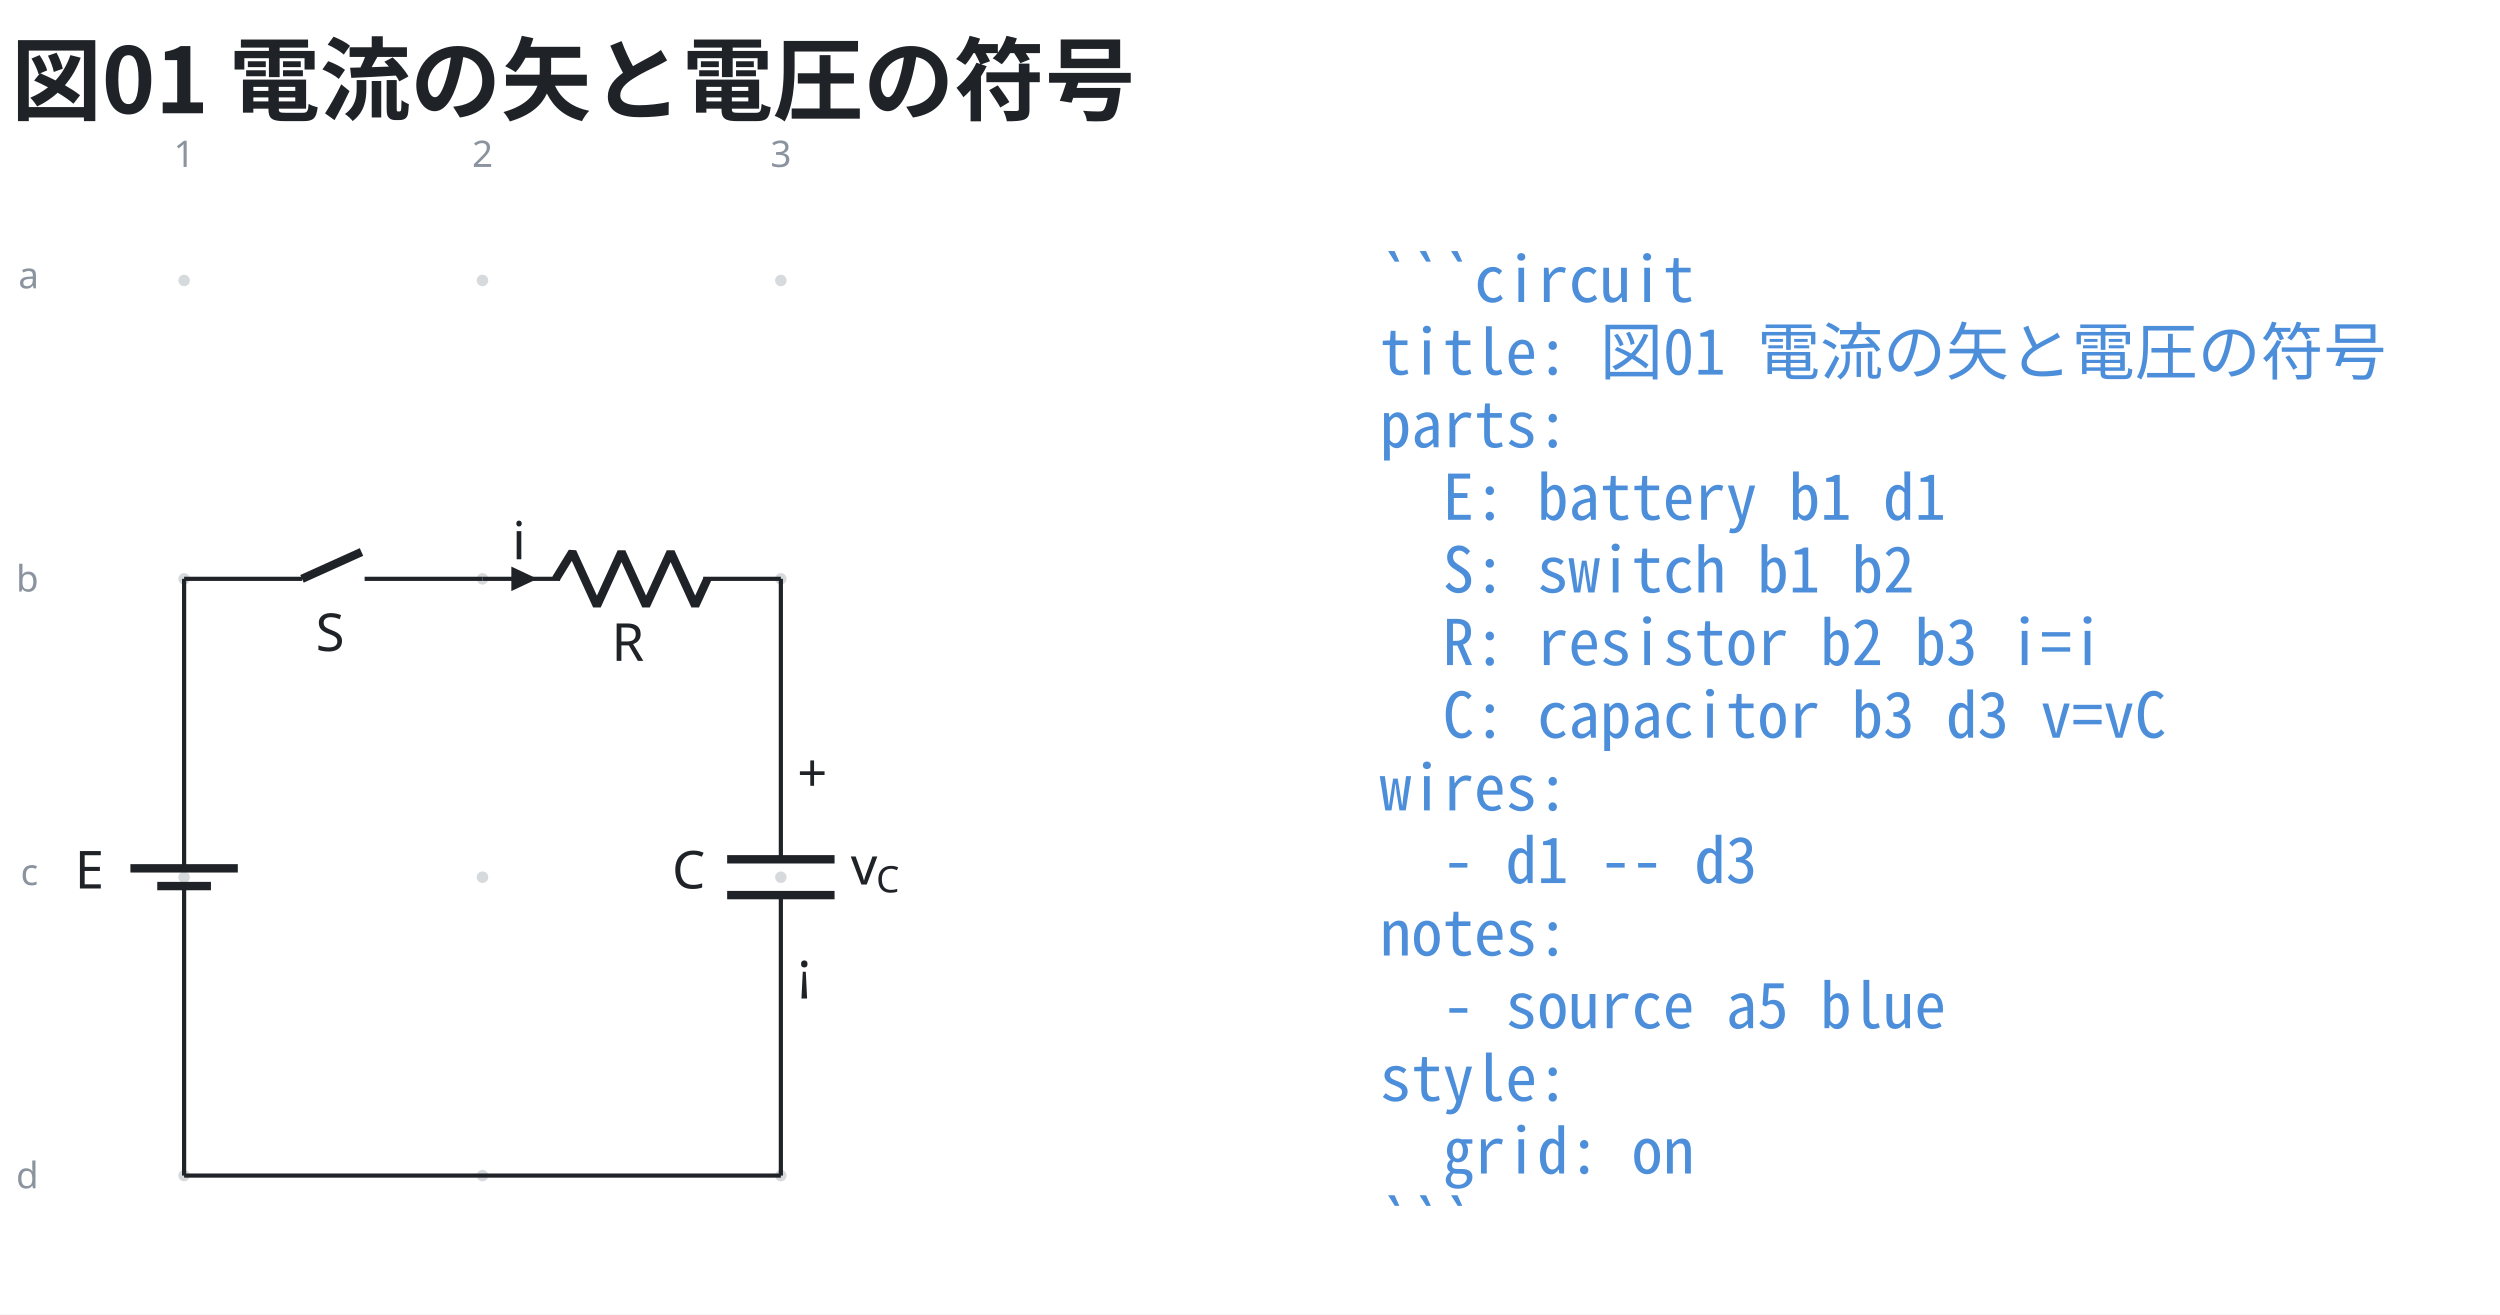
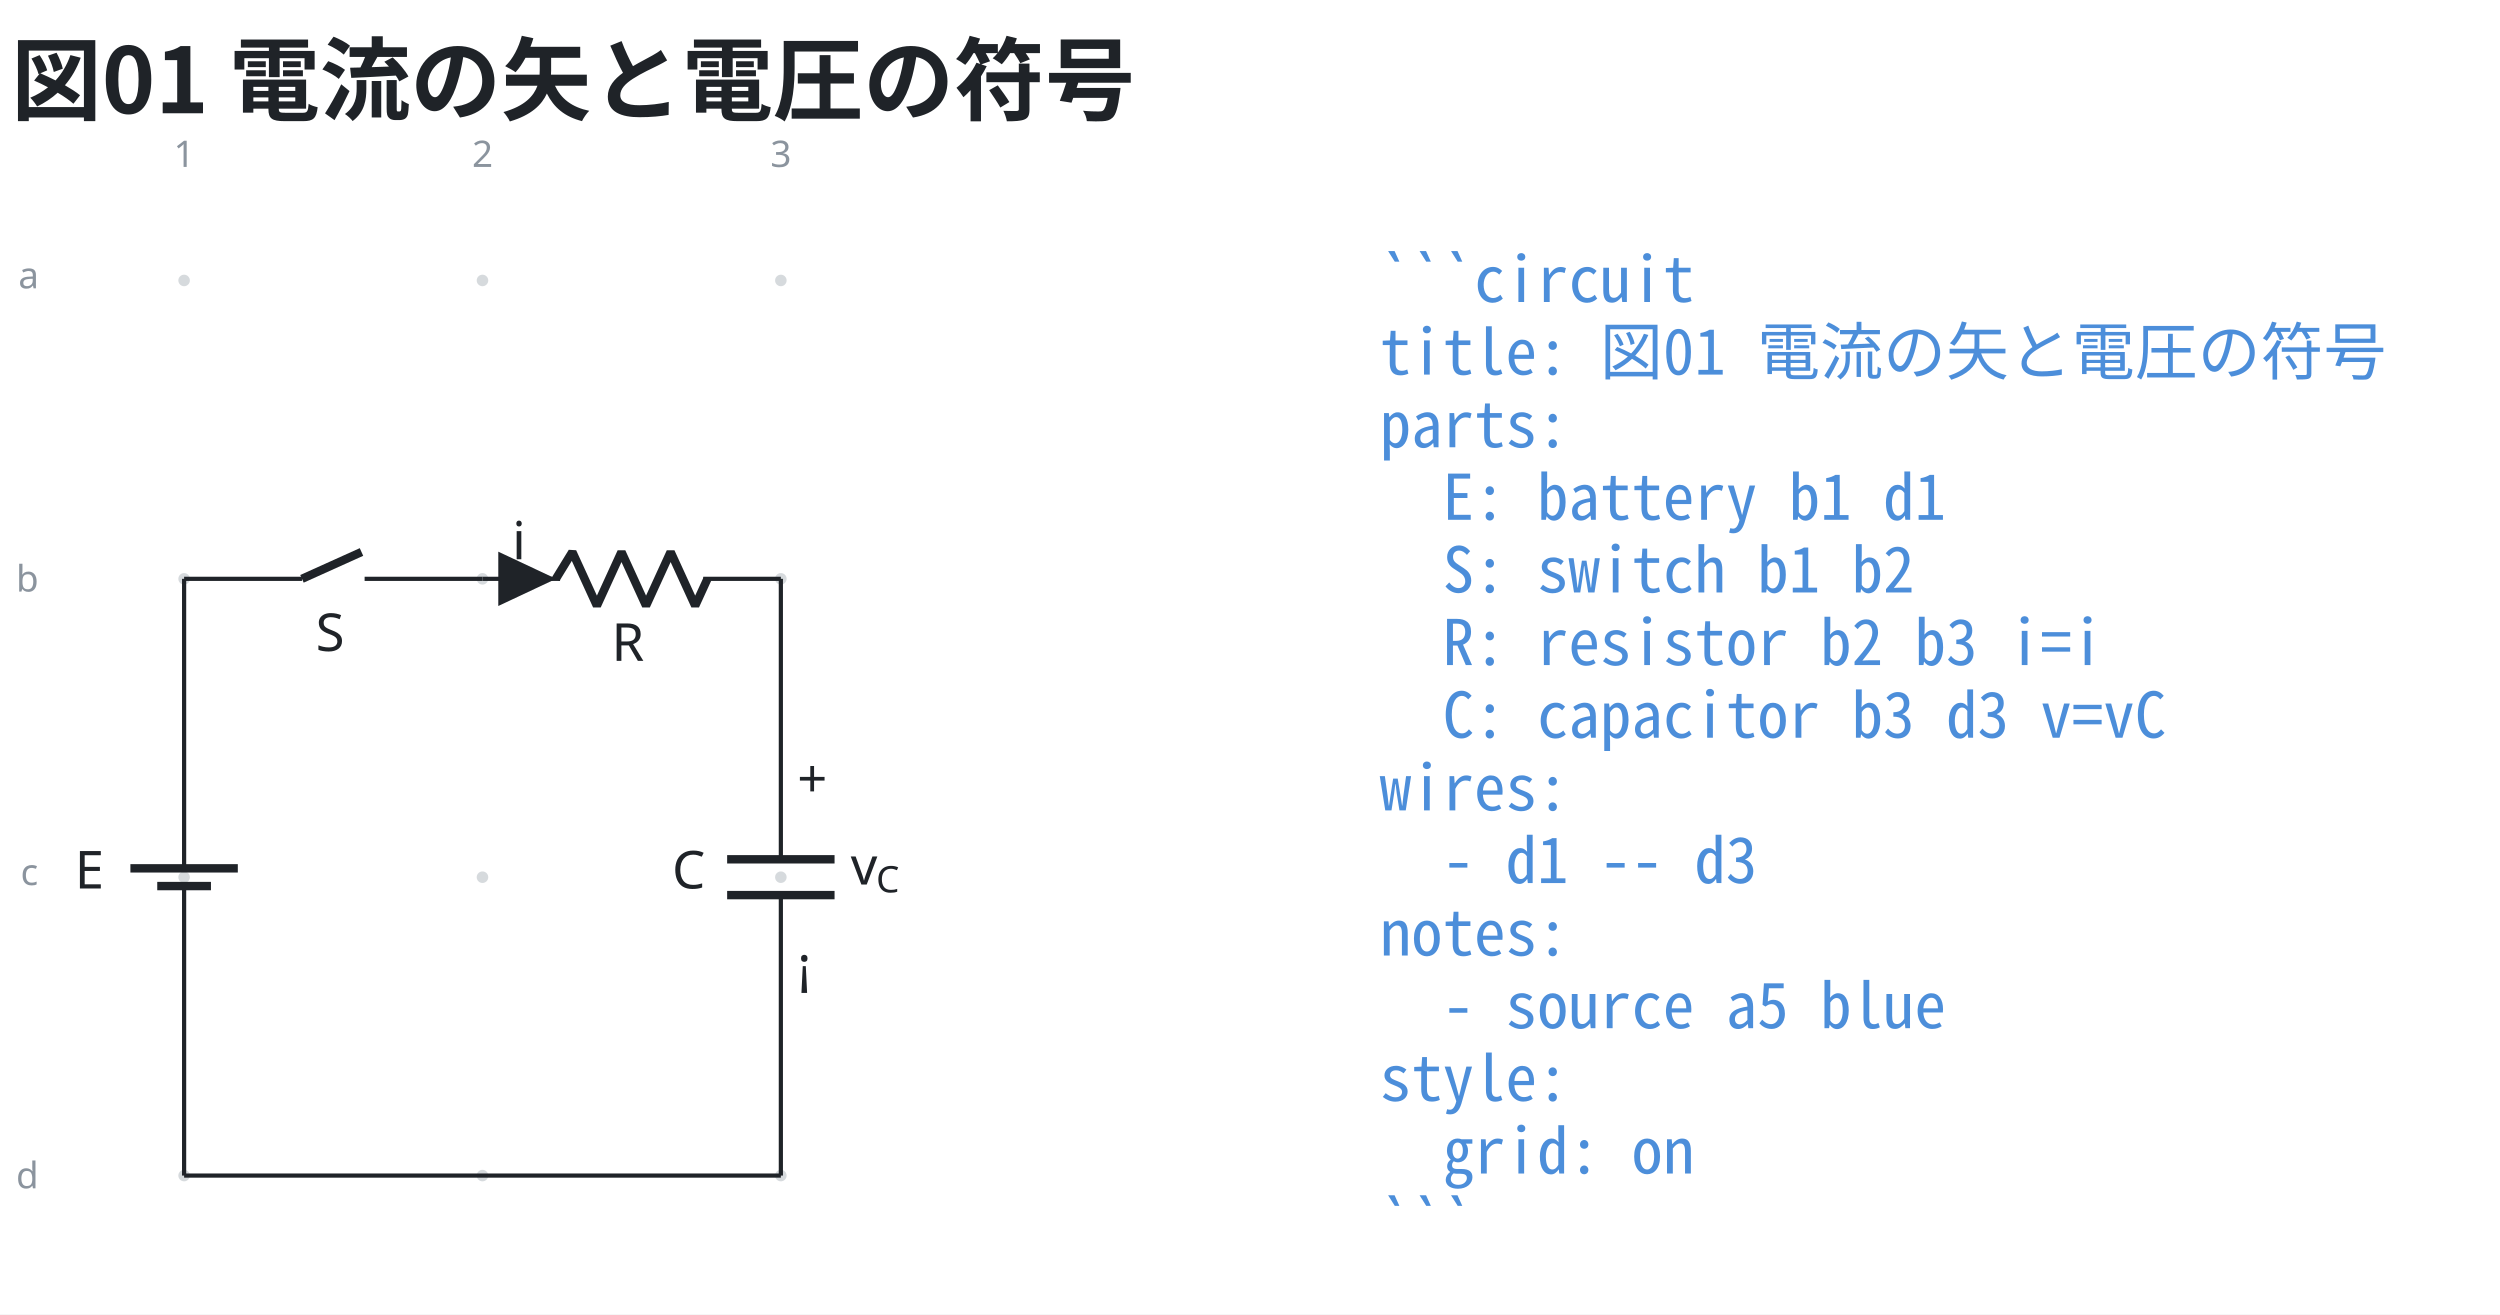
<svg xmlns="http://www.w3.org/2000/svg" data-figure-paper="#ffffff" data-circuit-fence="0.10.0" fill="#1f2328" width="635.732" height="334.241" viewBox="-72 -72 476.799 250.68">
  <rect x="-72" y="-72" width="476.799" height="250.68" fill="#ffffff" />
  <g stroke="#1f2328" stroke-miterlimit="10" stroke-width=".8">
    <path fill="#8b949e" fill-opacity=".35" stroke="none" stroke-opacity=".35" d="M-35.787-18.511a1.1 1.1 0 1 0-2.2 0 1.1 1.1 0 0 0 2.2 0M-35.787 38.394a1.1 1.1 0 1 0-2.2 0 1.1 1.1 0 0 0 2.2 0M-35.787 95.3a1.1 1.1 0 1 0-2.2 0 1.1 1.1 0 0 0 2.2 0M-35.787 152.205a1.1 1.1 0 1 0-2.2 0 1.1 1.1 0 0 0 2.2 0M21.118-18.511a1.1 1.1 0 1 0-2.2 0 1.1 1.1 0 0 0 2.2 0M21.118 38.394a1.1 1.1 0 1 0-2.2 0 1.1 1.1 0 0 0 2.2 0M21.118 95.3a1.1 1.1 0 1 0-2.2 0 1.1 1.1 0 0 0 2.2 0M21.118 152.205a1.1 1.1 0 1 0-2.2 0 1.1 1.1 0 0 0 2.2 0M78.024-18.511a1.1 1.1 0 1 0-2.2 0 1.1 1.1 0 0 0 2.2 0M78.024 38.394a1.1 1.1 0 1 0-2.2 0 1.1 1.1 0 0 0 2.2 0M78.024 95.3a1.1 1.1 0 1 0-2.2 0 1.1 1.1 0 0 0 2.2 0M78.024 152.205a1.1 1.1 0 1 0-2.2 0 1.1 1.1 0 0 0 2.2 0m-1.1 0" />
    <g fill="#8b949e" stroke="#8b949e">
      <text x="-36.887" y="-18.511" fill="#8b949e" stroke="none" font-family="cmr7" font-size="7" transform="translate(-1.993 -21.645)">1</text>
    </g>
    <g fill="#8b949e" stroke="#8b949e">
      <text x="-36.887" y="-18.511" fill="#8b949e" stroke="none" font-family="cmr7" font-size="7" transform="translate(54.912 -21.645)">2</text>
    </g>
    <g fill="#8b949e" stroke="#8b949e">
      <text x="-36.887" y="-18.511" fill="#8b949e" stroke="none" font-family="cmr7" font-size="7" transform="translate(111.818 -21.645)">3</text>
    </g>
    <g fill="#8b949e" stroke="#8b949e">
      <text x="-36.887" y="-18.511" fill="#8b949e" stroke="none" font-family="cmr7" font-size="7" transform="translate(-31.62 1.507)">a</text>
    </g>
    <g fill="#8b949e" stroke="#8b949e">
      <text x="-36.887" y="-18.511" fill="#8b949e" stroke="none" font-family="cmr7" font-size="7" transform="translate(-32.05 59.336)">b</text>
    </g>
    <g fill="#8b949e" stroke="#8b949e">
      <text x="-36.887" y="-18.511" fill="#8b949e" stroke="none" font-family="cmr7" font-size="7" transform="translate(-31.189 115.318)">c</text>
    </g>
    <g fill="#8b949e" stroke="#8b949e">
      <text x="-36.887" y="-18.511" fill="#8b949e" stroke="none" font-family="cmr7" font-size="7" transform="translate(-32.05 173.147)">d</text>
    </g>
    <path fill="none" d="M-36.887 38.394v.4m0-.4v51.784m0 10.243v51.784m0-.4v.4M-36.887 96.99v3.431m0-6.811v-3.432" />
    <g stroke-width="1.6">
      <path fill="none" d="M-31.766 96.99h-10.243m15.365-3.38H-47.13" />
    </g>
    <text x="-36.887" y="-18.511" stroke="none" font-family="cmmi10" font-size="10" transform="translate(-20.84 115.964)">E</text>
    <path fill="none" d="M-36.887 38.394h.4m-.4 0h22.477m11.95 0h22.478m-.4 0h.4" />
    <g stroke-width="1.6">
      <path fill="none" d="m-14.41 38.394 11.353-5.121" />
    </g>
    <text x="-36.887" y="-18.511" stroke="none" font-family="cmmi10" font-size="10" transform="translate(25.099 70.676)">S</text>
    <path fill="none" d="M20.018 38.394h.4m-.4 0h14.796m27.314 0h14.796m-56.906 0h14.796m41.71 0h.4" />
    <g stroke-linejoin="bevel" stroke-width="1.6">
      <path fill="none" d="m34.014 38.394 3.143-5.121 4.685 10.243 4.686-10.243 4.686 10.243L55.9 33.273l4.685 10.243 2.343-5.122" />
    </g>
    <text x="-36.887" y="-18.511" stroke="none" font-family="cmmi10" font-size="10" transform="translate(81.523 72.554)">R</text>
-     <path d="M25.922 38.394v1.707l3.628-1.707-3.628-1.707v1.707" />
+     <path d="M23.433 38.394v4.553l9.674-4.553-9.674-4.552v4.552" />
    <text x="-36.887" y="-18.511" stroke="none" font-family="cmmi10" font-size="10" transform="translate(62.58 53.173)">i</text>
    <path fill="none" d="M76.924 38.394v.4m0-.4v53.492m0 6.828v53.491m0-.4v.4" />
    <g stroke-width="1.6">
      <path fill="none" d="M87.167 91.886H66.68m20.486 6.828H66.68" />
    </g>
    <text x="-36.887" y="-18.511" stroke="none" font-family="cmmi10" font-size="10" transform="translate(93.067 115.964)">C</text>
-     <text x="-36.887" y="-18.511" stroke="none" font-family="cmr10" font-size="10" transform="translate(116.942 97.49)">+</text>
-     <text x="-36.887" y="-18.511" stroke="none" font-family="cmsy10" font-size="10" transform="translate(116.942 135.133)">¡</text>
+     <text x="-36.887" y="-18.511" stroke="none" font-family="cmr10" font-size="10" transform="translate(116.942 98.556)">+</text>
+     <text x="-36.887" y="-18.511" stroke="none" font-family="cmsy10" font-size="10" transform="translate(116.942 134.066)">¡</text>
    <g stroke="none">
      <text x="-36.887" y="-18.511" font-family="cmmi10" font-size="10" transform="translate(127.137 115.214)">v</text>
      <text x="-32.04" y="-17.011" font-family="cmmi7" font-size="7" transform="translate(127.137 115.214)">C</text>
    </g>
    <path fill="none" d="M-36.887 152.205h113.81" />
    <g>
      <text x="-36.887" y="-18.511" fill="#4c8eda" stroke="none" font-family="'Noto Sans Mono CJK JP',ui-monospace,'SFMono-Regular',Consolas,'Liberation Mono',monospace" font-size="12" transform="translate(228.022 4.1)" xml:space="preserve">```circuit</text>
    </g>
    <g>
      <text x="-36.887" y="-18.511" fill="#4c8eda" stroke="none" font-family="'Noto Sans Mono CJK JP',ui-monospace,'SFMono-Regular',Consolas,'Liberation Mono',monospace" font-size="12" transform="translate(228.022 17.956)" xml:space="preserve">title: 図01 電流の矢と電圧の符号</text>
    </g>
    <g>
      <text x="-36.887" y="-18.511" fill="#4c8eda" stroke="none" font-family="'Noto Sans Mono CJK JP',ui-monospace,'SFMono-Regular',Consolas,'Liberation Mono',monospace" font-size="12" transform="translate(228.022 31.813)" xml:space="preserve">parts:</text>
    </g>
    <g>
      <text x="-36.887" y="-18.511" fill="#4c8eda" stroke="none" font-family="'Noto Sans Mono CJK JP',ui-monospace,'SFMono-Regular',Consolas,'Liberation Mono',monospace" font-size="12" transform="translate(228.022 45.641)" xml:space="preserve">  E: battery b1 d1</text>
    </g>
    <g>
      <text x="-36.887" y="-18.511" fill="#4c8eda" stroke="none" font-family="'Noto Sans Mono CJK JP',ui-monospace,'SFMono-Regular',Consolas,'Liberation Mono',monospace" font-size="12" transform="translate(228.022 59.498)" xml:space="preserve">  S: switch b1 b2</text>
    </g>
    <g>
      <text x="-36.887" y="-18.511" fill="#4c8eda" stroke="none" font-family="'Noto Sans Mono CJK JP',ui-monospace,'SFMono-Regular',Consolas,'Liberation Mono',monospace" font-size="12" transform="translate(228.022 73.354)" xml:space="preserve">  R: resistor b2 b3 i=i</text>
    </g>
    <g>
      <text x="-36.887" y="-18.511" fill="#4c8eda" stroke="none" font-family="'Noto Sans Mono CJK JP',ui-monospace,'SFMono-Regular',Consolas,'Liberation Mono',monospace" font-size="12" transform="translate(228.022 87.21)" xml:space="preserve">  C: capacitor b3 d3 v=vC</text>
    </g>
    <g>
      <text x="-36.887" y="-18.511" fill="#4c8eda" stroke="none" font-family="'Noto Sans Mono CJK JP',ui-monospace,'SFMono-Regular',Consolas,'Liberation Mono',monospace" font-size="12" transform="translate(228.022 101.067)" xml:space="preserve">wires:</text>
    </g>
    <g>
      <text x="-36.887" y="-18.511" fill="#4c8eda" stroke="none" font-family="'Noto Sans Mono CJK JP',ui-monospace,'SFMono-Regular',Consolas,'Liberation Mono',monospace" font-size="12" transform="translate(228.022 114.924)" xml:space="preserve">  - d1 -- d3</text>
    </g>
    <g>
      <text x="-36.887" y="-18.511" fill="#4c8eda" stroke="none" font-family="'Noto Sans Mono CJK JP',ui-monospace,'SFMono-Regular',Consolas,'Liberation Mono',monospace" font-size="12" transform="translate(228.022 128.751)" xml:space="preserve">notes:</text>
    </g>
    <g>
      <text x="-36.887" y="-18.511" fill="#4c8eda" stroke="none" font-family="'Noto Sans Mono CJK JP',ui-monospace,'SFMono-Regular',Consolas,'Liberation Mono',monospace" font-size="12" transform="translate(228.022 142.608)" xml:space="preserve">  - source a5 blue</text>
    </g>
    <g>
      <text x="-36.887" y="-18.511" fill="#4c8eda" stroke="none" font-family="'Noto Sans Mono CJK JP',ui-monospace,'SFMono-Regular',Consolas,'Liberation Mono',monospace" font-size="12" transform="translate(228.022 156.464)" xml:space="preserve">style:</text>
    </g>
    <g>
      <text x="-36.887" y="-18.511" fill="#4c8eda" stroke="none" font-family="'Noto Sans Mono CJK JP',ui-monospace,'SFMono-Regular',Consolas,'Liberation Mono',monospace" font-size="12" transform="translate(228.022 170.32)" xml:space="preserve">  grid: on</text>
    </g>
    <g>
      <text x="-36.887" y="-18.511" fill="#4c8eda" stroke="none" font-family="'Noto Sans Mono CJK JP',ui-monospace,'SFMono-Regular',Consolas,'Liberation Mono',monospace" font-size="12" transform="translate(228.022 184.177)" xml:space="preserve">```</text>
    </g>
    <g>
      <text x="-36.887" y="-18.511" fill="#1f2328" stroke="none" font-family="'Noto Sans CJK JP','Noto Sans JP','Hiragino Sans','Yu Gothic',sans-serif" font-size="17.28" transform="translate(-32.983 -31.889)" font-weight="bold">図01 電流の矢と電圧の符号</text>
    </g>
  </g>
</svg>
